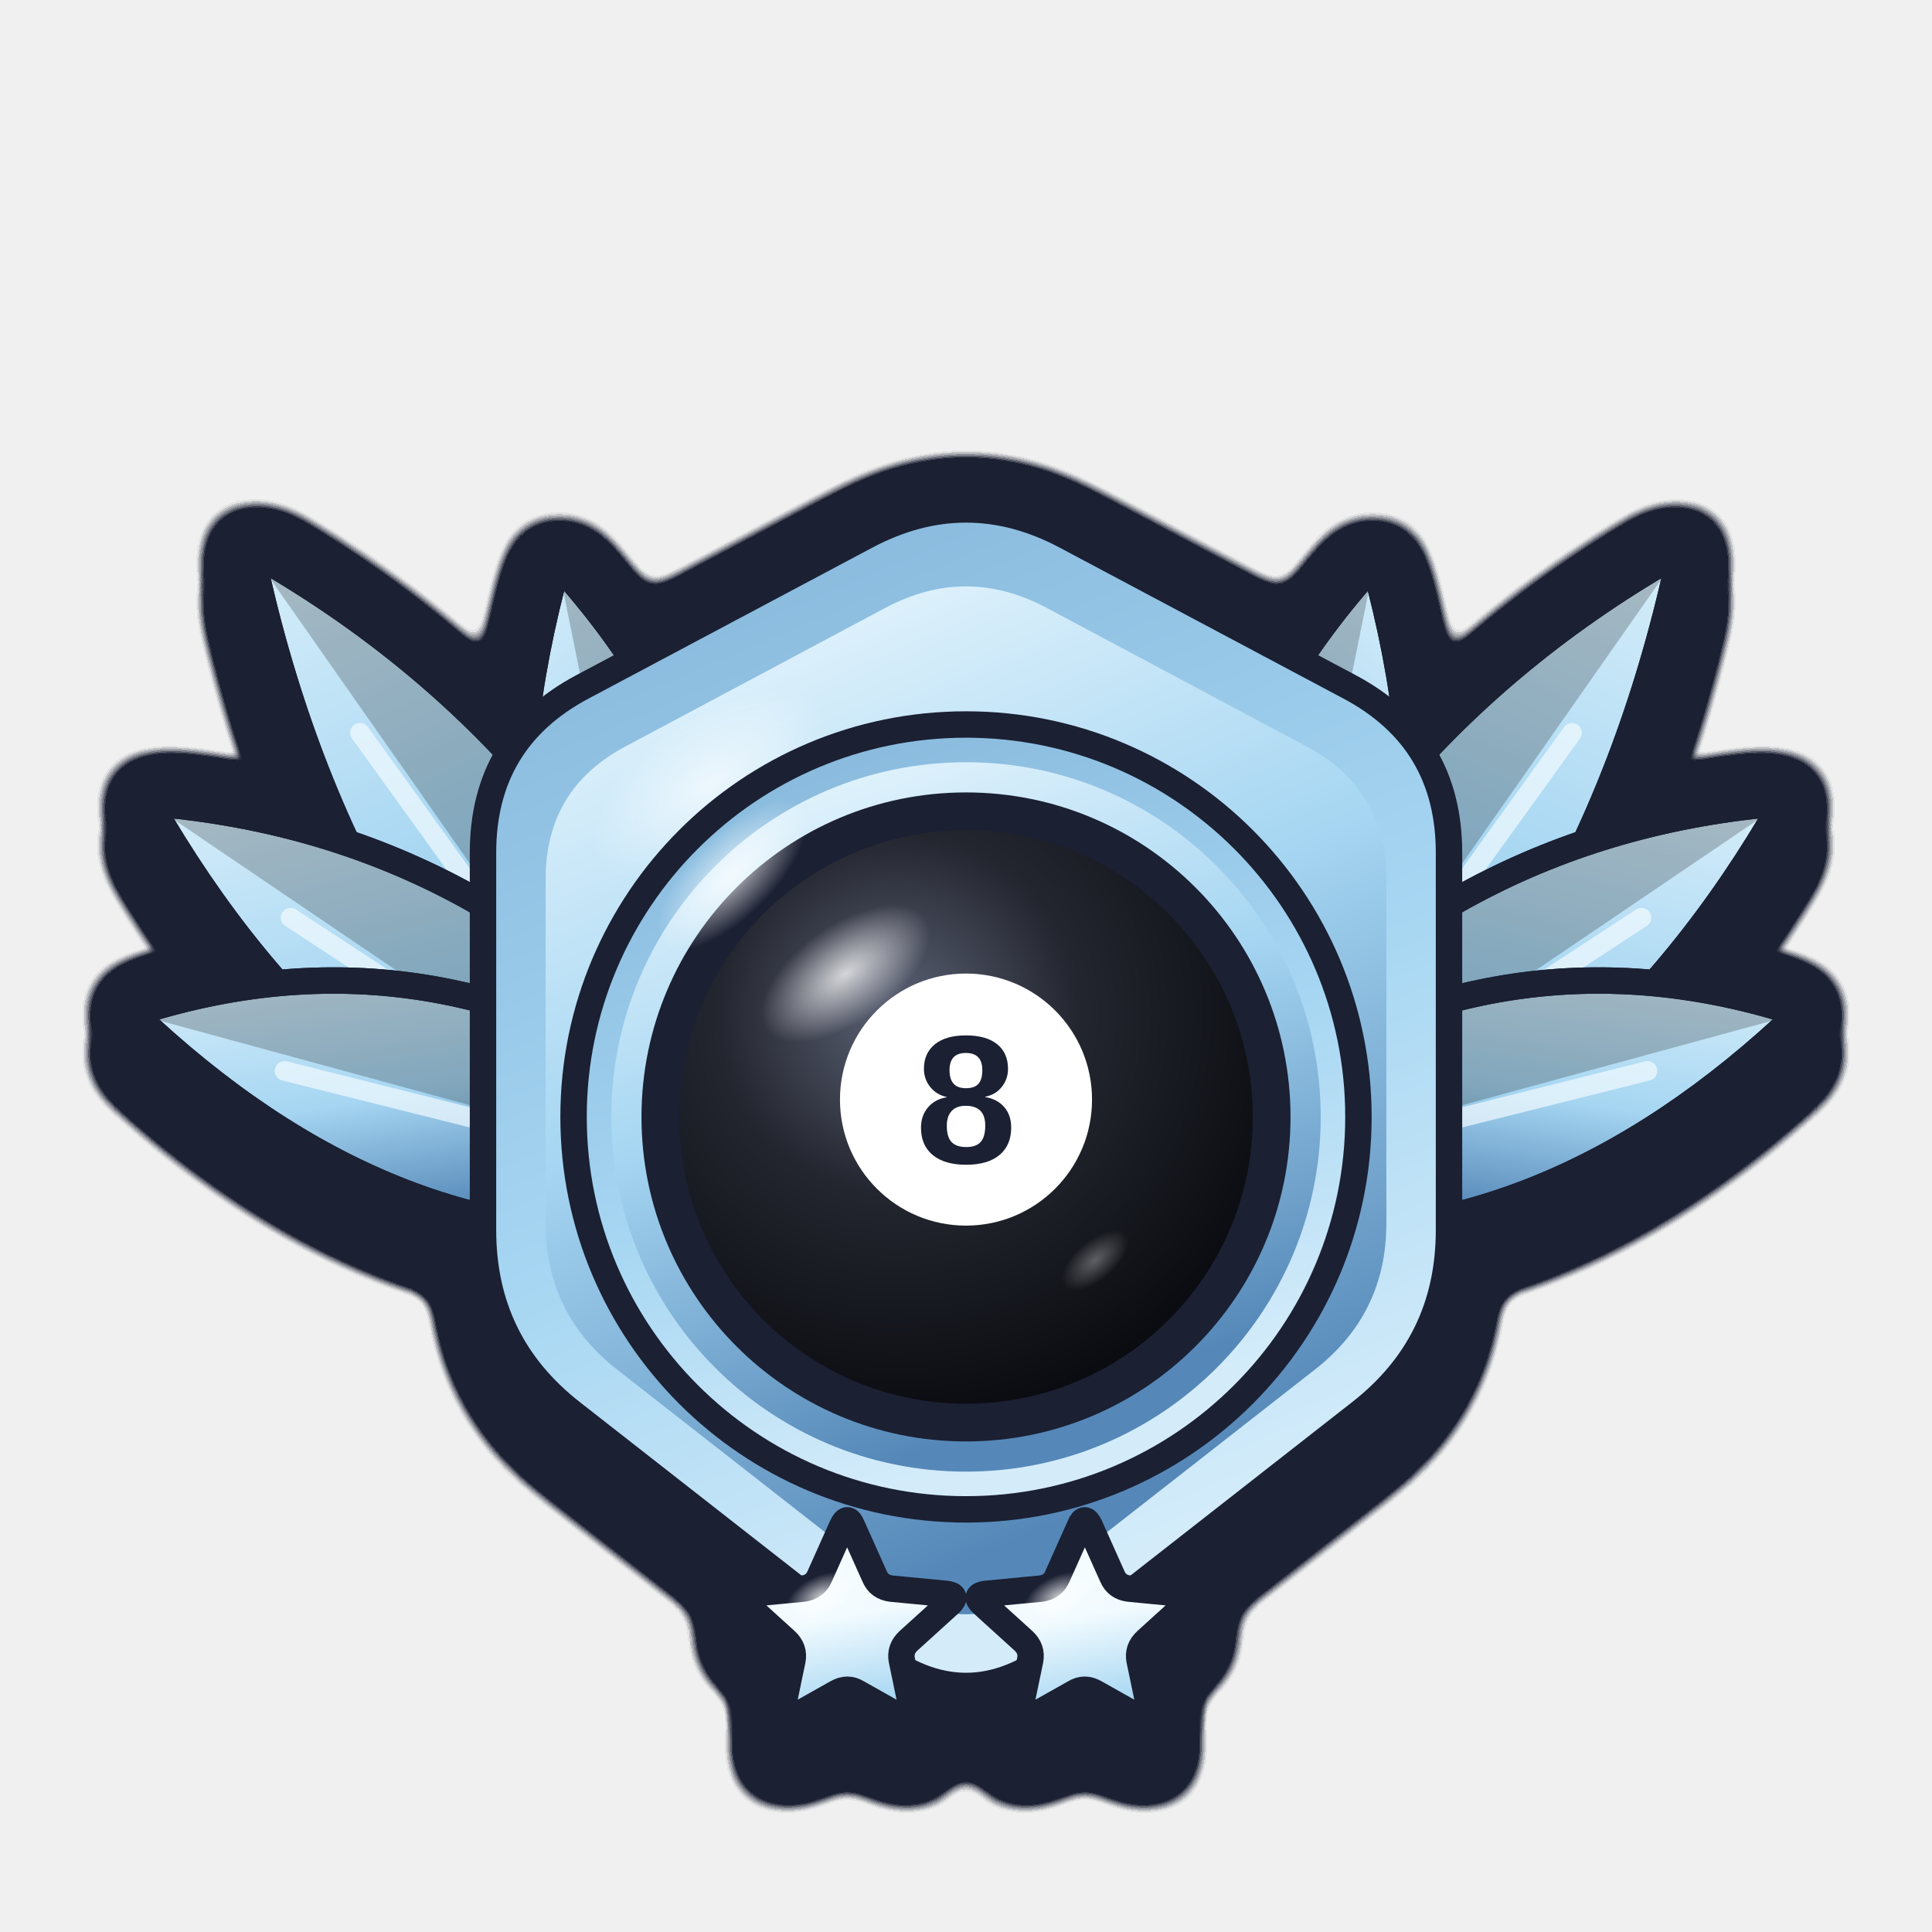
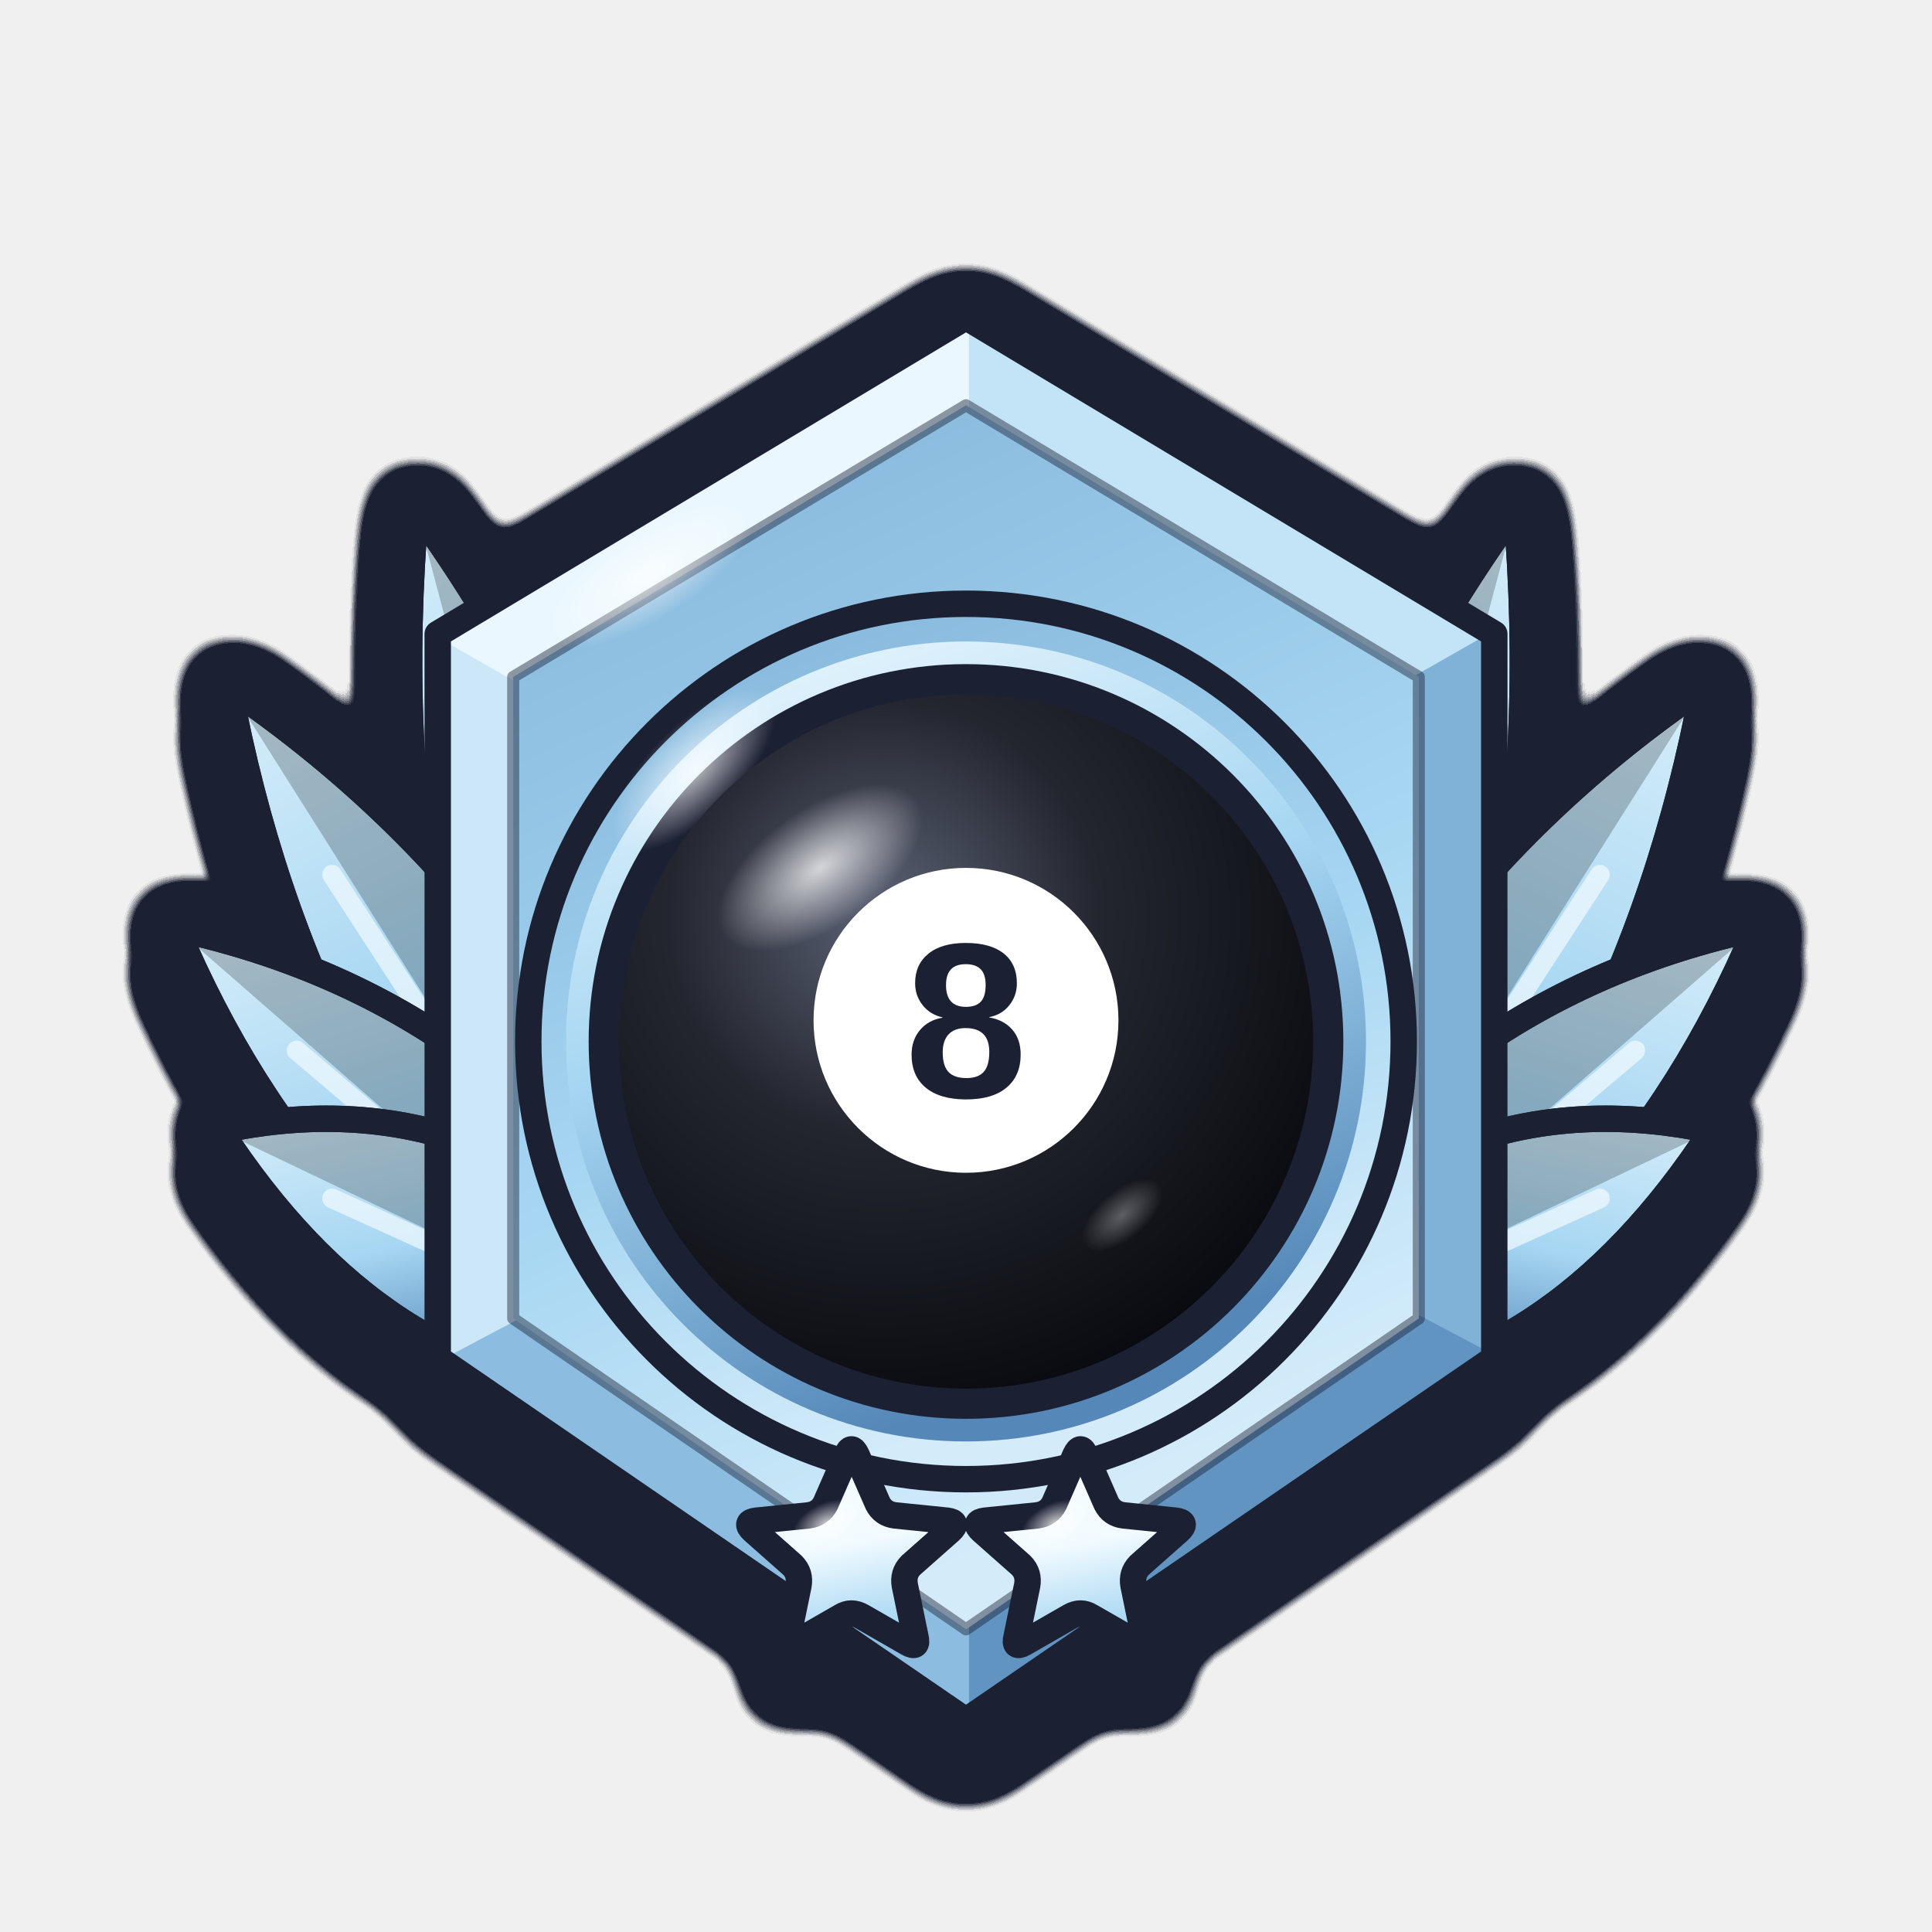
<svg xmlns="http://www.w3.org/2000/svg" width="512" height="512" viewBox="0 0 256 256">
  <defs>
    <linearGradient id="blue" x1="0" y1="0" x2="0.35" y2="1">
      <stop offset="0" stop-color="#9ED3FF" />
      <stop offset="0.45" stop-color="#3B9BFF" />
      <stop offset="1" stop-color="#1F6BD0" />
    </linearGradient>
    <linearGradient id="green" x1="0" y1="0" x2="0.35" y2="1">
      <stop offset="0" stop-color="#A8F5BE" />
      <stop offset="0.45" stop-color="#3DD66B" />
      <stop offset="1" stop-color="#1E9E47" />
    </linearGradient>
    <linearGradient id="red" x1="0" y1="0" x2="0.35" y2="1">
      <stop offset="0" stop-color="#FFA3A3" />
      <stop offset="0.45" stop-color="#FF4D4D" />
      <stop offset="1" stop-color="#C9283A" />
    </linearGradient>
    <linearGradient id="gold" x1="0" y1="0" x2="0.35" y2="1">
      <stop offset="0" stop-color="#FFF1A0" />
      <stop offset="0.45" stop-color="#FFC928" />
      <stop offset="1" stop-color="#DB8E00" />
    </linearGradient>
    <linearGradient id="wood" x1="0" y1="0" x2="0.35" y2="1">
      <stop offset="0" stop-color="#FFD9A0" />
      <stop offset="0.45" stop-color="#E7A35C" />
      <stop offset="1" stop-color="#A8622A" />
    </linearGradient>
    <linearGradient id="darkwood" x1="0" y1="0" x2="0.35" y2="1">
      <stop offset="0" stop-color="#C07A45" />
      <stop offset="0.45" stop-color="#8A4B22" />
      <stop offset="1" stop-color="#5E3014" />
    </linearGradient>
    <linearGradient id="white" x1="0" y1="0" x2="0.35" y2="1">
      <stop offset="0" stop-color="#FFFFFF" />
      <stop offset="0.45" stop-color="#F4F8FF" />
      <stop offset="1" stop-color="#C9D6EA" />
    </linearGradient>
    <linearGradient id="grey" x1="0" y1="0" x2="0.35" y2="1">
      <stop offset="0" stop-color="#E4E9F2" />
      <stop offset="0.45" stop-color="#AEB8C8" />
      <stop offset="1" stop-color="#7B869A" />
    </linearGradient>
    <linearGradient id="steel" x1="0" y1="0" x2="0.35" y2="1">
      <stop offset="0" stop-color="#D8E6F7" />
      <stop offset="0.45" stop-color="#9FB2CC" />
      <stop offset="1" stop-color="#6A7D98" />
    </linearGradient>
    <linearGradient id="cloth" x1="0" y1="0" x2="0.35" y2="1">
      <stop offset="0" stop-color="#6FE08E" />
      <stop offset="0.45" stop-color="#2FA24F" />
      <stop offset="1" stop-color="#1C7A37" />
    </linearGradient>
    <linearGradient id="sad" x1="0" y1="0" x2="0.35" y2="1">
      <stop offset="0" stop-color="#C4D4EE" />
      <stop offset="0.45" stop-color="#8EA3C7" />
      <stop offset="1" stop-color="#5E7299" />
    </linearGradient>
    <linearGradient id="purple" x1="0" y1="0" x2="0.35" y2="1">
      <stop offset="0" stop-color="#D7B8FF" />
      <stop offset="0.45" stop-color="#A259FF" />
      <stop offset="1" stop-color="#6E2FD0" />
    </linearGradient>
    <radialGradient id="shine" cx="0.5" cy="0.5" r="0.5">
      <stop offset="0" stop-color="#FFFFFF" stop-opacity="0.9" />
      <stop offset="1" stop-color="#FFFFFF" stop-opacity="0" />
    </radialGradient>
    <filter id="ink" x="-30%" y="-30%" width="160%" height="160%" color-interpolation-filters="sRGB">
      <feGaussianBlur in="SourceAlpha" stdDeviation="6.92" result="blur" />
      <feComponentTransfer in="blur" result="grown">
        <feFuncA type="linear" slope="7" intercept="-0.35" />
      </feComponentTransfer>
      <feOffset in="grown" dy="6" result="lip" />
      <feMerge result="both">
        <feMergeNode in="lip" />
        <feMergeNode in="grown" />
      </feMerge>
      <feFlood flood-color="#1B2033" />
      <feComposite in2="both" operator="in" result="outline" />
      <feMerge>
        <feMergeNode in="outline" />
        <feMergeNode in="SourceGraphic" />
      </feMerge>
    </filter>
  </defs>
  <defs>
    <filter id="badgeInk" x="-20%" y="-20%" width="140%" height="140%" color-interpolation-filters="sRGB">
      <feGaussianBlur in="SourceAlpha" stdDeviation="3.2" result="blur" />
      <feComponentTransfer in="blur" result="grown">
        <feFuncA type="linear" slope="40" intercept="-0.716" />
      </feComponentTransfer>
      <feOffset in="grown" dy="5" result="lip" />
      <feMerge result="both">
        <feMergeNode in="lip" />
        <feMergeNode in="grown" />
      </feMerge>
      <feFlood flood-color="#1B2033" />
      <feComposite in2="both" operator="in" result="outline" />
      <feMerge>
        <feMergeNode in="outline" />
        <feMergeNode in="SourceGraphic" />
      </feMerge>
    </filter>
  </defs>
  <defs>
    <linearGradient id="m" x1="0" y1="0" x2="0.35" y2="1">
      <stop offset="0" stop-color="#F2FBFF" />
      <stop offset="0.5" stop-color="#A6D6F2" />
      <stop offset="1" stop-color="#5588B8" />
    </linearGradient>
    <linearGradient id="r" x1="0" y1="0" x2="0.35" y2="1">
      <stop offset="0" stop-color="#82B3D8" />
      <stop offset="0.6" stop-color="#A6D6F2" />
      <stop offset="1" stop-color="#D4ECFA" />
    </linearGradient>
    <linearGradient id="w" x1="0" y1="0" x2="0.35" y2="1">
      <stop offset="0" stop-color="#D7EEFA" />
      <stop offset="0.55" stop-color="#A6D6F2" />
      <stop offset="1" stop-color="#5588B8" />
    </linearGradient>
    <linearGradient id="p" x1="0" y1="0" x2="0.2" y2="1">
      <stop offset="0" stop-color="#F9FDFF" />
      <stop offset="0.55" stop-color="#F2FBFF" />
      <stop offset="1" stop-color="#A6D6F2" />
    </linearGradient>
    <linearGradient id="c" x1="0" y1="0" x2="0.3" y2="1">
      <stop offset="0" stop-color="#F7FDFF" />
      <stop offset="0.55" stop-color="#C8E7F8" />
      <stop offset="1" stop-color="#A6D6F2" />
    </linearGradient>
    <linearGradient id="g" x1="0" y1="0" x2="0.35" y2="1">
      <stop offset="0" stop-color="#FFF3A6" />
      <stop offset="0.5" stop-color="#FFC928" />
      <stop offset="1" stop-color="#C97F00" />
    </linearGradient>
    <linearGradient id="gr" x1="0" y1="0" x2="0.35" y2="1">
      <stop offset="0" stop-color="#E7A816" />
      <stop offset="0.6" stop-color="#FFC928" />
      <stop offset="1" stop-color="#FFE274" />
    </linearGradient>
    <radialGradient id="ball" cx="0.38" cy="0.32" r="0.78">
      <stop offset="0" stop-color="#5C6275" />
      <stop offset="0.4" stop-color="#23262F" />
      <stop offset="1" stop-color="#06070B" />
    </radialGradient>
  </defs>
  <g filter="url(#badgeInk)">
-     <path d="M81.5 157.1 Q60.8 122.1 73.9 74.7 Q103.1 106.7 98.5 150.9 Z" fill="url(#w)" stroke="#1B2033" stroke-width="3.5" stroke-linejoin="round" />
-     <path d="M90.0 154.0 L98.5 150.9 Q103.1 106.7 73.9 74.7 Z" fill="#000000" opacity="0.22" />
-     <path d="M86.9 144.9 L76.5 97.6" fill="none" stroke="#F2FBFF" stroke-width="2.6" stroke-linecap="round" stroke-linejoin="round" opacity="0.7" />
-     <path d="M81.5 157.1 Q60.8 122.1 73.9 74.7 Q103.1 106.7 98.5 150.9 Z" fill="none" stroke="#1B2033" stroke-width="3.5" stroke-linejoin="round" />
-     <path d="M83.3 160.0 Q45.0 128.6 33.3 73.1 Q78.4 98.5 96.7 148.0 Z" fill="url(#w)" stroke="#1B2033" stroke-width="3.5" stroke-linejoin="round" />
-     <path d="M90.0 154.0 L96.7 148.0 Q78.4 98.5 33.3 73.1 Z" fill="#000000" opacity="0.22" />
-     <path d="M82.3 145.1 L47.7 97.1" fill="none" stroke="#F2FBFF" stroke-width="2.6" stroke-linecap="round" stroke-linejoin="round" opacity="0.7" />
-     <path d="M83.3 160.0 Q45.0 128.6 33.3 73.1 Q78.4 98.5 96.7 148.0 Z" fill="none" stroke="#1B2033" stroke-width="3.5" stroke-linejoin="round" />
-     <path d="M86.1 162.1 Q45.0 150.4 19.8 106.4 Q64.7 110.0 93.9 145.9 Z" fill="url(#w)" stroke="#1B2033" stroke-width="3.5" stroke-linejoin="round" />
-     <path d="M90.0 154.0 L93.9 145.9 Q64.7 110.0 19.8 106.4 Z" fill="#000000" opacity="0.22" />
-     <path d="M81.0 149.4 L38.5 121.6" fill="none" stroke="#F2FBFF" stroke-width="2.6" stroke-linecap="round" stroke-linejoin="round" opacity="0.7" />
-     <path d="M86.1 162.1 Q45.0 150.4 19.8 106.4 Q64.7 110.0 93.9 145.9 Z" fill="none" stroke="#1B2033" stroke-width="3.5" stroke-linejoin="round" />
-     <path d="M89.1 163.0 Q51.5 166.5 17.7 134.3 Q56.2 121.8 90.9 145.0 Z" fill="url(#w)" stroke="#1B2033" stroke-width="3.5" stroke-linejoin="round" />
-     <path d="M90.0 154.0 L90.9 145.0 Q56.2 121.8 17.7 134.3 Z" fill="#000000" opacity="0.22" />
-     <path d="M81.2 152.8 L37.7 141.9" fill="none" stroke="#F2FBFF" stroke-width="2.6" stroke-linecap="round" stroke-linejoin="round" opacity="0.7" />
-     <path d="M89.1 163.0 Q51.5 166.5 17.7 134.3 Q56.2 121.8 90.9 145.0 Z" fill="none" stroke="#1B2033" stroke-width="3.5" stroke-linejoin="round" />
+     <path d="M76.1 178.9 Q49.8 128.8 55.1 67.3 Q89.3 114.5 91.9 173.1 Z" fill="url(#w)" stroke="#1B2033" stroke-width="3.5" stroke-linejoin="round" />
+     <path d="M84.0 176.0 L91.9 173.1 Q89.3 114.5 55.1 67.3 Z" fill="#000000" opacity="0.22" />
+     <path d="M79.6 163.3 L61.6 98.3" fill="none" stroke="#F2FBFF" stroke-width="2.6" stroke-linecap="round" stroke-linejoin="round" opacity="0.7" />
+     <path d="M76.1 178.9 Q49.8 128.8 55.1 67.3 Q89.3 114.5 91.9 173.1 Z" fill="none" stroke="#1B2033" stroke-width="3.5" stroke-linejoin="round" />
+     <path d="M77.4 181.2 Q40.6 146.5 30.3 91.0 Q73.7 120.6 90.6 170.8 Z" fill="url(#w)" stroke="#1B2033" stroke-width="3.5" stroke-linejoin="round" />
+     <path d="M84.0 176.0 L90.6 170.8 Q73.7 120.6 30.3 91.0 Z" fill="#000000" opacity="0.22" />
+     <path d="M76.8 166.4 L44.0 115.9" fill="none" stroke="#F2FBFF" stroke-width="2.6" stroke-linecap="round" stroke-linejoin="round" opacity="0.7" />
+     <path d="M77.4 181.2 Q40.6 146.5 30.3 91.0 Q73.7 120.6 90.6 170.8 Z" fill="none" stroke="#1B2033" stroke-width="3.5" stroke-linejoin="round" />
+     <path d="M79.3 183.0 Q41.9 166.9 23.3 123.0 Q65.4 132.1 88.7 169.0 Z" fill="url(#w)" stroke="#1B2033" stroke-width="3.5" stroke-linejoin="round" />
+     <path d="M84.0 176.0 L88.7 169.0 Q65.4 132.1 23.3 123.0 Z" fill="#000000" opacity="0.22" />
+     <path d="M76.2 170.5 L39.3 139.2" fill="none" stroke="#F2FBFF" stroke-width="2.6" stroke-linecap="round" stroke-linejoin="round" opacity="0.7" />
+     <path d="M79.3 183.0 Q41.9 166.9 23.3 123.0 Q65.4 132.1 88.7 169.0 Z" fill="none" stroke="#1B2033" stroke-width="3.5" stroke-linejoin="round" />
+     <path d="M81.7 184.1 Q50.8 183.1 29.1 149.8 Q62.3 142.7 86.3 167.9 Z" fill="url(#w)" stroke="#1B2033" stroke-width="3.5" stroke-linejoin="round" />
+     <path d="M84.0 176.0 L86.3 167.9 Q62.3 142.7 29.1 149.8 Z" fill="#000000" opacity="0.22" />
+     <path d="M77.1 173.8 L44.0 158.8" fill="none" stroke="#F2FBFF" stroke-width="2.6" stroke-linecap="round" stroke-linejoin="round" opacity="0.7" />
+     <path d="M81.7 184.1 Q50.8 183.1 29.1 149.8 Q62.3 142.7 86.3 167.9 Z" fill="none" stroke="#1B2033" stroke-width="3.5" stroke-linejoin="round" />
    <g transform="matrix(-1 0 0 1 256 0)">
-       <path d="M81.5 157.1 Q60.8 122.1 73.9 74.7 Q103.1 106.7 98.5 150.9 Z" fill="url(#w)" stroke="#1B2033" stroke-width="3.5" stroke-linejoin="round" />
-       <path d="M90.0 154.0 L98.5 150.9 Q103.1 106.7 73.9 74.7 Z" fill="#000000" opacity="0.22" />
-       <path d="M86.9 144.9 L76.5 97.6" fill="none" stroke="#F2FBFF" stroke-width="2.6" stroke-linecap="round" stroke-linejoin="round" opacity="0.7" />
-       <path d="M81.5 157.1 Q60.8 122.1 73.9 74.7 Q103.1 106.7 98.5 150.9 Z" fill="none" stroke="#1B2033" stroke-width="3.5" stroke-linejoin="round" />
-       <path d="M83.3 160.0 Q45.0 128.6 33.3 73.1 Q78.4 98.5 96.7 148.0 Z" fill="url(#w)" stroke="#1B2033" stroke-width="3.5" stroke-linejoin="round" />
-       <path d="M90.0 154.0 L96.7 148.0 Q78.4 98.5 33.3 73.1 Z" fill="#000000" opacity="0.22" />
-       <path d="M82.3 145.1 L47.7 97.1" fill="none" stroke="#F2FBFF" stroke-width="2.6" stroke-linecap="round" stroke-linejoin="round" opacity="0.7" />
-       <path d="M83.3 160.0 Q45.0 128.6 33.3 73.1 Q78.4 98.5 96.7 148.0 Z" fill="none" stroke="#1B2033" stroke-width="3.5" stroke-linejoin="round" />
-       <path d="M86.1 162.1 Q45.0 150.4 19.8 106.4 Q64.7 110.0 93.9 145.9 Z" fill="url(#w)" stroke="#1B2033" stroke-width="3.5" stroke-linejoin="round" />
-       <path d="M90.0 154.0 L93.9 145.9 Q64.7 110.0 19.8 106.4 Z" fill="#000000" opacity="0.22" />
-       <path d="M81.0 149.4 L38.5 121.6" fill="none" stroke="#F2FBFF" stroke-width="2.6" stroke-linecap="round" stroke-linejoin="round" opacity="0.7" />
-       <path d="M86.1 162.1 Q45.0 150.4 19.8 106.4 Q64.7 110.0 93.9 145.9 Z" fill="none" stroke="#1B2033" stroke-width="3.5" stroke-linejoin="round" />
-       <path d="M89.1 163.0 Q51.5 166.5 17.7 134.3 Q56.2 121.8 90.9 145.0 Z" fill="url(#w)" stroke="#1B2033" stroke-width="3.5" stroke-linejoin="round" />
-       <path d="M90.0 154.0 L90.9 145.0 Q56.2 121.8 17.7 134.3 Z" fill="#000000" opacity="0.22" />
-       <path d="M81.2 152.8 L37.7 141.9" fill="none" stroke="#F2FBFF" stroke-width="2.6" stroke-linecap="round" stroke-linejoin="round" opacity="0.7" />
-       <path d="M89.1 163.0 Q51.5 166.5 17.7 134.3 Q56.2 121.8 90.9 145.0 Z" fill="none" stroke="#1B2033" stroke-width="3.5" stroke-linejoin="round" />
+       <path d="M76.1 178.9 Q49.8 128.8 55.1 67.3 Q89.3 114.5 91.9 173.1 Z" fill="url(#w)" stroke="#1B2033" stroke-width="3.5" stroke-linejoin="round" />
+       <path d="M84.0 176.0 L91.9 173.1 Q89.3 114.5 55.1 67.3 Z" fill="#000000" opacity="0.22" />
+       <path d="M79.6 163.3 L61.6 98.3" fill="none" stroke="#F2FBFF" stroke-width="2.6" stroke-linecap="round" stroke-linejoin="round" opacity="0.7" />
+       <path d="M76.1 178.9 Q49.8 128.8 55.1 67.3 Q89.3 114.5 91.9 173.1 Z" fill="none" stroke="#1B2033" stroke-width="3.5" stroke-linejoin="round" />
+       <path d="M77.4 181.2 Q40.6 146.5 30.3 91.0 Q73.7 120.6 90.6 170.8 Z" fill="url(#w)" stroke="#1B2033" stroke-width="3.5" stroke-linejoin="round" />
+       <path d="M84.0 176.0 L90.6 170.8 Q73.7 120.6 30.3 91.0 Z" fill="#000000" opacity="0.22" />
+       <path d="M76.8 166.4 L44.0 115.9" fill="none" stroke="#F2FBFF" stroke-width="2.6" stroke-linecap="round" stroke-linejoin="round" opacity="0.7" />
+       <path d="M77.4 181.2 Q40.6 146.5 30.3 91.0 Q73.7 120.6 90.6 170.8 Z" fill="none" stroke="#1B2033" stroke-width="3.5" stroke-linejoin="round" />
+       <path d="M79.3 183.0 Q41.9 166.9 23.3 123.0 Q65.4 132.1 88.7 169.0 Z" fill="url(#w)" stroke="#1B2033" stroke-width="3.5" stroke-linejoin="round" />
+       <path d="M84.0 176.0 L88.7 169.0 Q65.4 132.1 23.3 123.0 Z" fill="#000000" opacity="0.22" />
+       <path d="M76.2 170.5 L39.3 139.2" fill="none" stroke="#F2FBFF" stroke-width="2.6" stroke-linecap="round" stroke-linejoin="round" opacity="0.7" />
+       <path d="M79.3 183.0 Q41.9 166.9 23.3 123.0 Q65.4 132.1 88.7 169.0 Z" fill="none" stroke="#1B2033" stroke-width="3.5" stroke-linejoin="round" />
+       <path d="M81.7 184.1 Q50.8 183.1 29.1 149.8 Q62.3 142.7 86.3 167.9 Z" fill="url(#w)" stroke="#1B2033" stroke-width="3.5" stroke-linejoin="round" />
+       <path d="M84.0 176.0 L86.3 167.9 Q62.3 142.7 29.1 149.8 Z" fill="#000000" opacity="0.22" />
+       <path d="M77.1 173.8 L44.0 158.8" fill="none" stroke="#F2FBFF" stroke-width="2.6" stroke-linecap="round" stroke-linejoin="round" opacity="0.7" />
+       <path d="M81.7 184.1 Q50.8 183.1 29.1 149.8 Q62.3 142.7 86.3 167.9 Z" fill="none" stroke="#1B2033" stroke-width="3.5" stroke-linejoin="round" />
    </g>
-     <path d="M114.8 71.0 Q128.0 64.0 141.2 71.0 L178.8 91.0 Q192.0 98.0 192.0 113.0 L192.0 163.0 Q192.0 178.0 180.2 187.2 L139.8 218.8 Q128.0 228.0 116.2 218.8 L75.8 187.2 Q64.0 178.0 64.0 163.0 L64.0 113.0 Q64.0 98.0 77.2 91.0 Z" fill="url(#r)" stroke="#1B2033" stroke-width="3.5" stroke-linejoin="round" />
-     <path d="M117.4 80.5 Q128.0 74.9 138.6 80.5 L173.1 98.9 Q183.7 104.5 183.7 116.5 L183.7 162.1 Q183.7 174.1 174.2 181.5 L137.5 210.2 Q128.0 217.6 118.5 210.2 L81.8 181.5 Q72.3 174.1 72.3 162.1 L72.3 116.5 Q72.3 104.5 82.9 98.9 Z" fill="url(#m)" />
-     <ellipse cx="94" cy="104" rx="18" ry="9" fill="url(#shine)" opacity="0.7" transform="rotate(-35 94 104)" />
-     <circle cx="128" cy="148" r="52" fill="url(#r)" stroke="#1B2033" stroke-width="3.5" />
-     <circle cx="128" cy="148" r="47" fill="url(#m)" />
-     <circle cx="128" cy="148" r="43" fill="#1B2033" />
-     <ellipse cx="97" cy="116" rx="13" ry="5.5" fill="url(#shine)" opacity="0.8" transform="rotate(-45 97 116)" />
-     <circle cx="128" cy="148" r="38" fill="url(#ball)" />
-     <circle cx="128.0" cy="145.7" r="16.7" fill="#FFFFFF" />
-     <text x="128.0" y="154.1" font-family="Arial Black, Arial, sans-serif" font-weight="900" font-size="24.2" text-anchor="middle" fill="#1B2033">8</text>
-     <ellipse cx="112.04" cy="129.0" rx="12.92" ry="6.46" fill="url(#shine)" opacity="0.85" transform="rotate(-35 112.04 129.0)" />
-     <ellipse cx="145.1" cy="167.0" rx="5.32" ry="2.66" fill="url(#shine)" opacity="0.35" transform="rotate(-40 145.1 167.0)" />
-     <path d="M143.1 202.2 Q143.7 200.7 144.4 202.2 L147.4 208.9 Q148.0 210.3 149.6 210.5 L156.9 211.2 Q158.5 211.4 157.3 212.5 L151.9 217.4 Q150.7 218.5 151.0 220.0 L152.5 227.2 Q152.9 228.7 151.5 227.9 L145.1 224.3 Q143.7 223.5 142.4 224.3 L136.0 227.9 Q134.6 228.7 135.0 227.2 L136.5 220.0 Q136.8 218.5 135.6 217.4 L130.2 212.5 Q129.0 211.4 130.6 211.2 L137.9 210.5 Q139.5 210.3 140.1 208.9 Z" fill="url(#p)" stroke="#1B2033" stroke-width="3.5" stroke-linejoin="round" />
-     <ellipse cx="140.337" cy="211.556" rx="4.96" ry="2.79" fill="url(#shine)" opacity="0.85" transform="rotate(-25 140.3366 211.5559)" />
-     <path d="M111.6 202.2 Q112.3 200.7 112.9 202.2 L115.9 208.9 Q116.5 210.3 118.1 210.5 L125.4 211.2 Q127.0 211.4 125.8 212.5 L120.4 217.4 Q119.2 218.5 119.5 220.0 L121.0 227.2 Q121.4 228.7 120.0 227.9 L113.6 224.3 Q112.3 223.5 110.9 224.3 L104.5 227.9 Q103.1 228.7 103.5 227.2 L105.0 220.0 Q105.3 218.5 104.1 217.4 L98.7 212.5 Q97.5 211.4 99.1 211.2 L106.4 210.5 Q108.0 210.3 108.6 208.9 Z" fill="url(#p)" stroke="#1B2033" stroke-width="3.5" stroke-linejoin="round" />
-     <ellipse cx="108.843" cy="211.556" rx="4.96" ry="2.79" fill="url(#shine)" opacity="0.85" transform="rotate(-25 108.8434 211.5559)" />
+     <path d="M128.0 42.0 L198.0 84.0 L188.0 89.7 L128.0 53.7 Z" fill="#C3E4F7" stroke="#C3E4F7" stroke-width="0.8" />
+     <path d="M198.0 84.0 L198.0 180.0 L188.0 174.7 L188.0 89.7 Z" fill="#80B2D7" stroke="#80B2D7" stroke-width="0.8" />
+     <path d="M198.0 180.0 L128.0 228.0 L128.0 215.9 L188.0 174.7 Z" fill="#6194C1" stroke="#6194C1" stroke-width="0.8" />
+     <path d="M128.0 228.0 L58.0 180.0 L68.0 174.7 L128.0 215.9 Z" fill="#8CBDE0" stroke="#8CBDE0" stroke-width="0.8" />
+     <path d="M58.0 180.0 L58.0 84.0 L68.0 89.7 L68.0 174.7 Z" fill="#CCE8F8" stroke="#CCE8F8" stroke-width="0.8" />
+     <path d="M58.0 84.0 L128.0 42.0 L128.0 53.7 L68.0 89.7 Z" fill="#EAF7FE" stroke="#EAF7FE" stroke-width="0.8" />
+     <path d="M128.0 53.7 L188.0 89.7 L188.0 174.7 L128.0 215.9 L68.0 174.7 L68.0 89.7 Z" fill="url(#r)" />
+     <path d="M128.0 53.7 L188.0 89.7 L188.0 174.7 L128.0 215.9 L68.0 174.7 L68.0 89.7 Z" fill="none" stroke="#1B2033" stroke-width="1.6" stroke-opacity="0.45" stroke-linejoin="round" />
+     <path d="M128.0 42.0 L198.0 84.0 L198.0 180.0 L128.0 228.0 L58.0 180.0 L58.0 84.0 Z" fill="none" stroke="#1B2033" stroke-width="3.5" stroke-linejoin="round" />
+     <ellipse cx="86" cy="76" rx="16" ry="6" fill="url(#shine)" opacity="0.75" transform="rotate(-32 86 76)" />
+     <circle cx="128" cy="138" r="58" fill="url(#r)" stroke="#1B2033" stroke-width="3.5" />
+     <circle cx="128" cy="138" r="53" fill="url(#m)" />
+     <circle cx="128" cy="138" r="50" fill="#1B2033" />
+     <ellipse cx="92" cy="102" rx="14" ry="6" fill="url(#shine)" opacity="0.8" transform="rotate(-45 92 102)" />
+     <circle cx="128" cy="138" r="46" fill="url(#ball)" />
+     <circle cx="128.0" cy="135.2" r="20.2" fill="#FFFFFF" />
+     <text x="128.0" y="145.4" font-family="Arial Black, Arial, sans-serif" font-weight="900" font-size="29.3" text-anchor="middle" fill="#1B2033">8</text>
+     <ellipse cx="108.68" cy="115.0" rx="15.64" ry="7.82" fill="url(#shine)" opacity="0.85" transform="rotate(-35 108.68 115.0)" />
+     <ellipse cx="148.7" cy="161.0" rx="6.44" ry="3.22" fill="url(#shine)" opacity="0.35" transform="rotate(-40 148.7 161.0)" />
+     <path d="M142.5 192.8 Q143.2 191.3 143.8 192.8 L146.6 199.2 Q147.3 200.6 148.9 200.8 L155.8 201.5 Q157.4 201.7 156.2 202.8 L151.0 207.4 Q149.9 208.5 150.2 210.1 L151.6 216.9 Q152.0 218.5 150.6 217.7 L144.5 214.2 Q143.2 213.4 141.8 214.2 L135.7 217.7 Q134.3 218.5 134.7 216.9 L136.1 210.1 Q136.4 208.5 135.3 207.4 L130.1 202.8 Q128.9 201.7 130.5 201.5 L137.4 200.8 Q139.0 200.6 139.7 199.2 Z" fill="url(#p)" stroke="#1B2033" stroke-width="3.5" stroke-linejoin="round" />
+     <ellipse cx="139.851" cy="201.841" rx="4.8" ry="2.7" fill="url(#shine)" opacity="0.85" transform="rotate(-25 139.8508 201.8407)" />
+     <path d="M112.2 192.8 Q112.8 191.3 113.5 192.8 L116.3 199.2 Q117.0 200.6 118.6 200.8 L125.5 201.5 Q127.1 201.7 125.9 202.8 L120.7 207.4 Q119.6 208.5 119.9 210.1 L121.3 216.9 Q121.7 218.5 120.3 217.7 L114.2 214.2 Q112.8 213.4 111.5 214.2 L105.4 217.7 Q104.0 218.5 104.4 216.9 L105.8 210.1 Q106.1 208.5 105.0 207.4 L99.8 202.8 Q98.6 201.7 100.2 201.5 L107.1 200.8 Q108.7 200.6 109.4 199.2 Z" fill="url(#p)" stroke="#1B2033" stroke-width="3.5" stroke-linejoin="round" />
+     <ellipse cx="109.549" cy="201.841" rx="4.8" ry="2.7" fill="url(#shine)" opacity="0.85" transform="rotate(-25 109.5492 201.8407)" />
  </g>
</svg>
